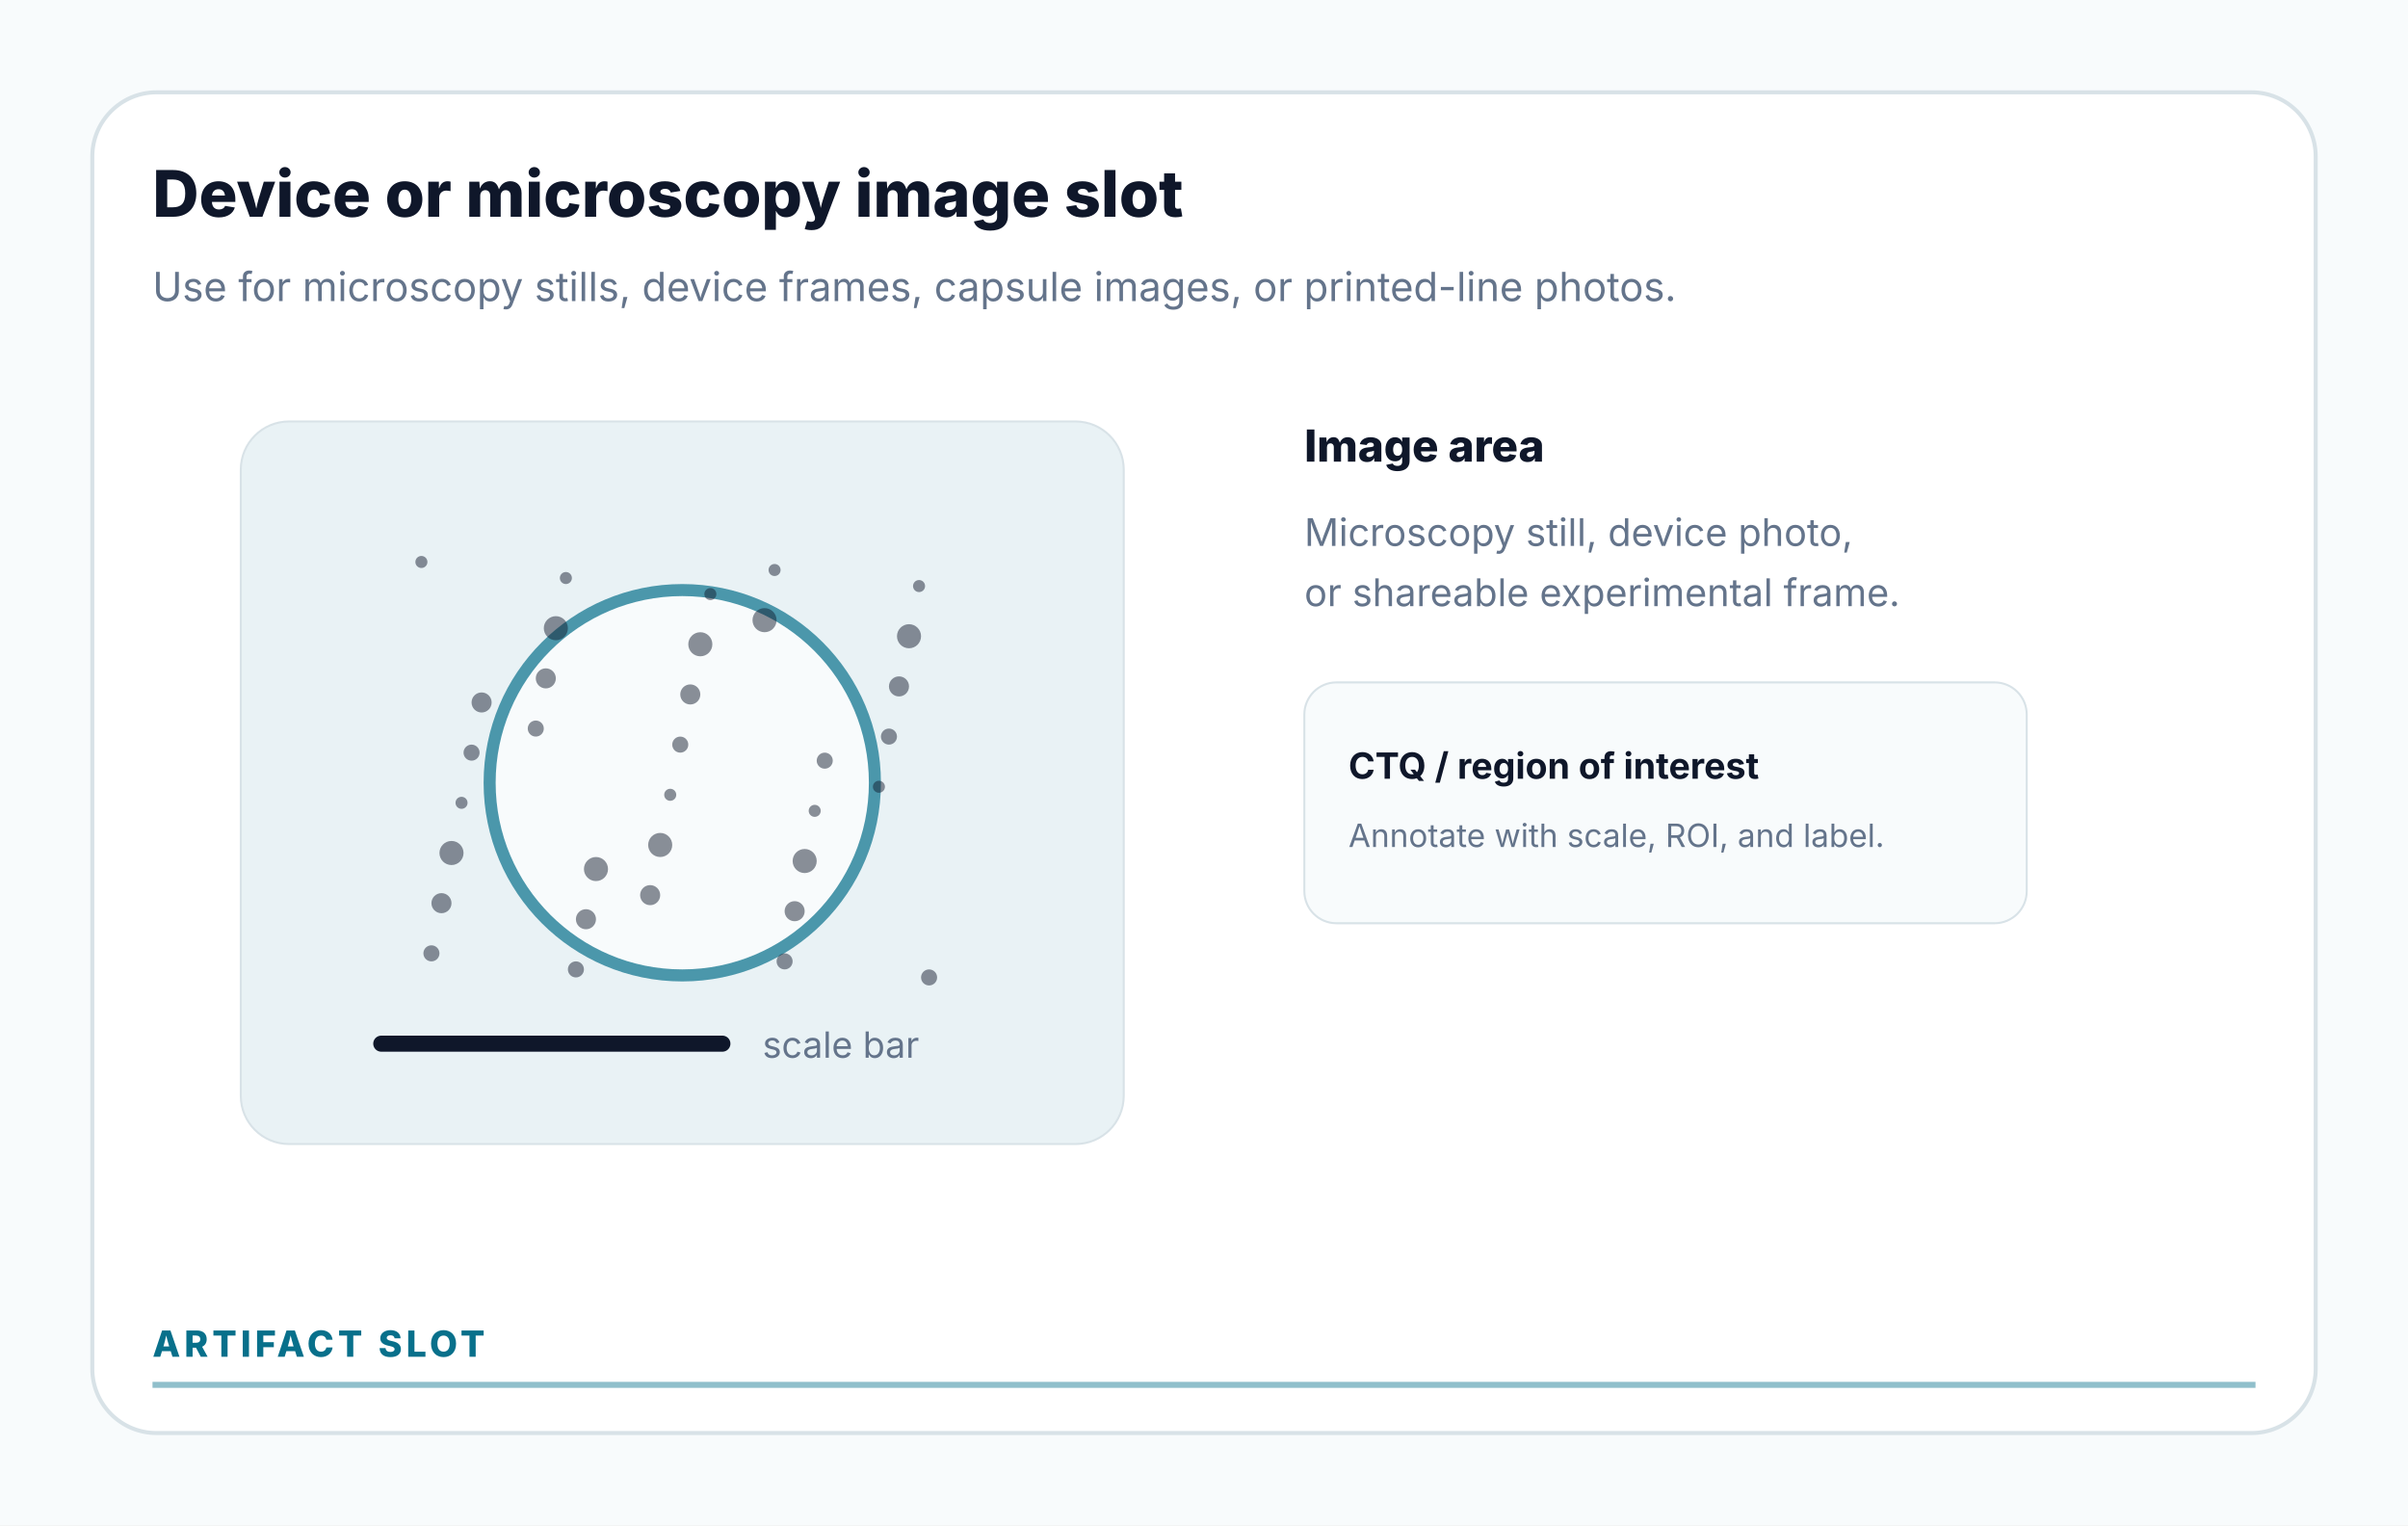
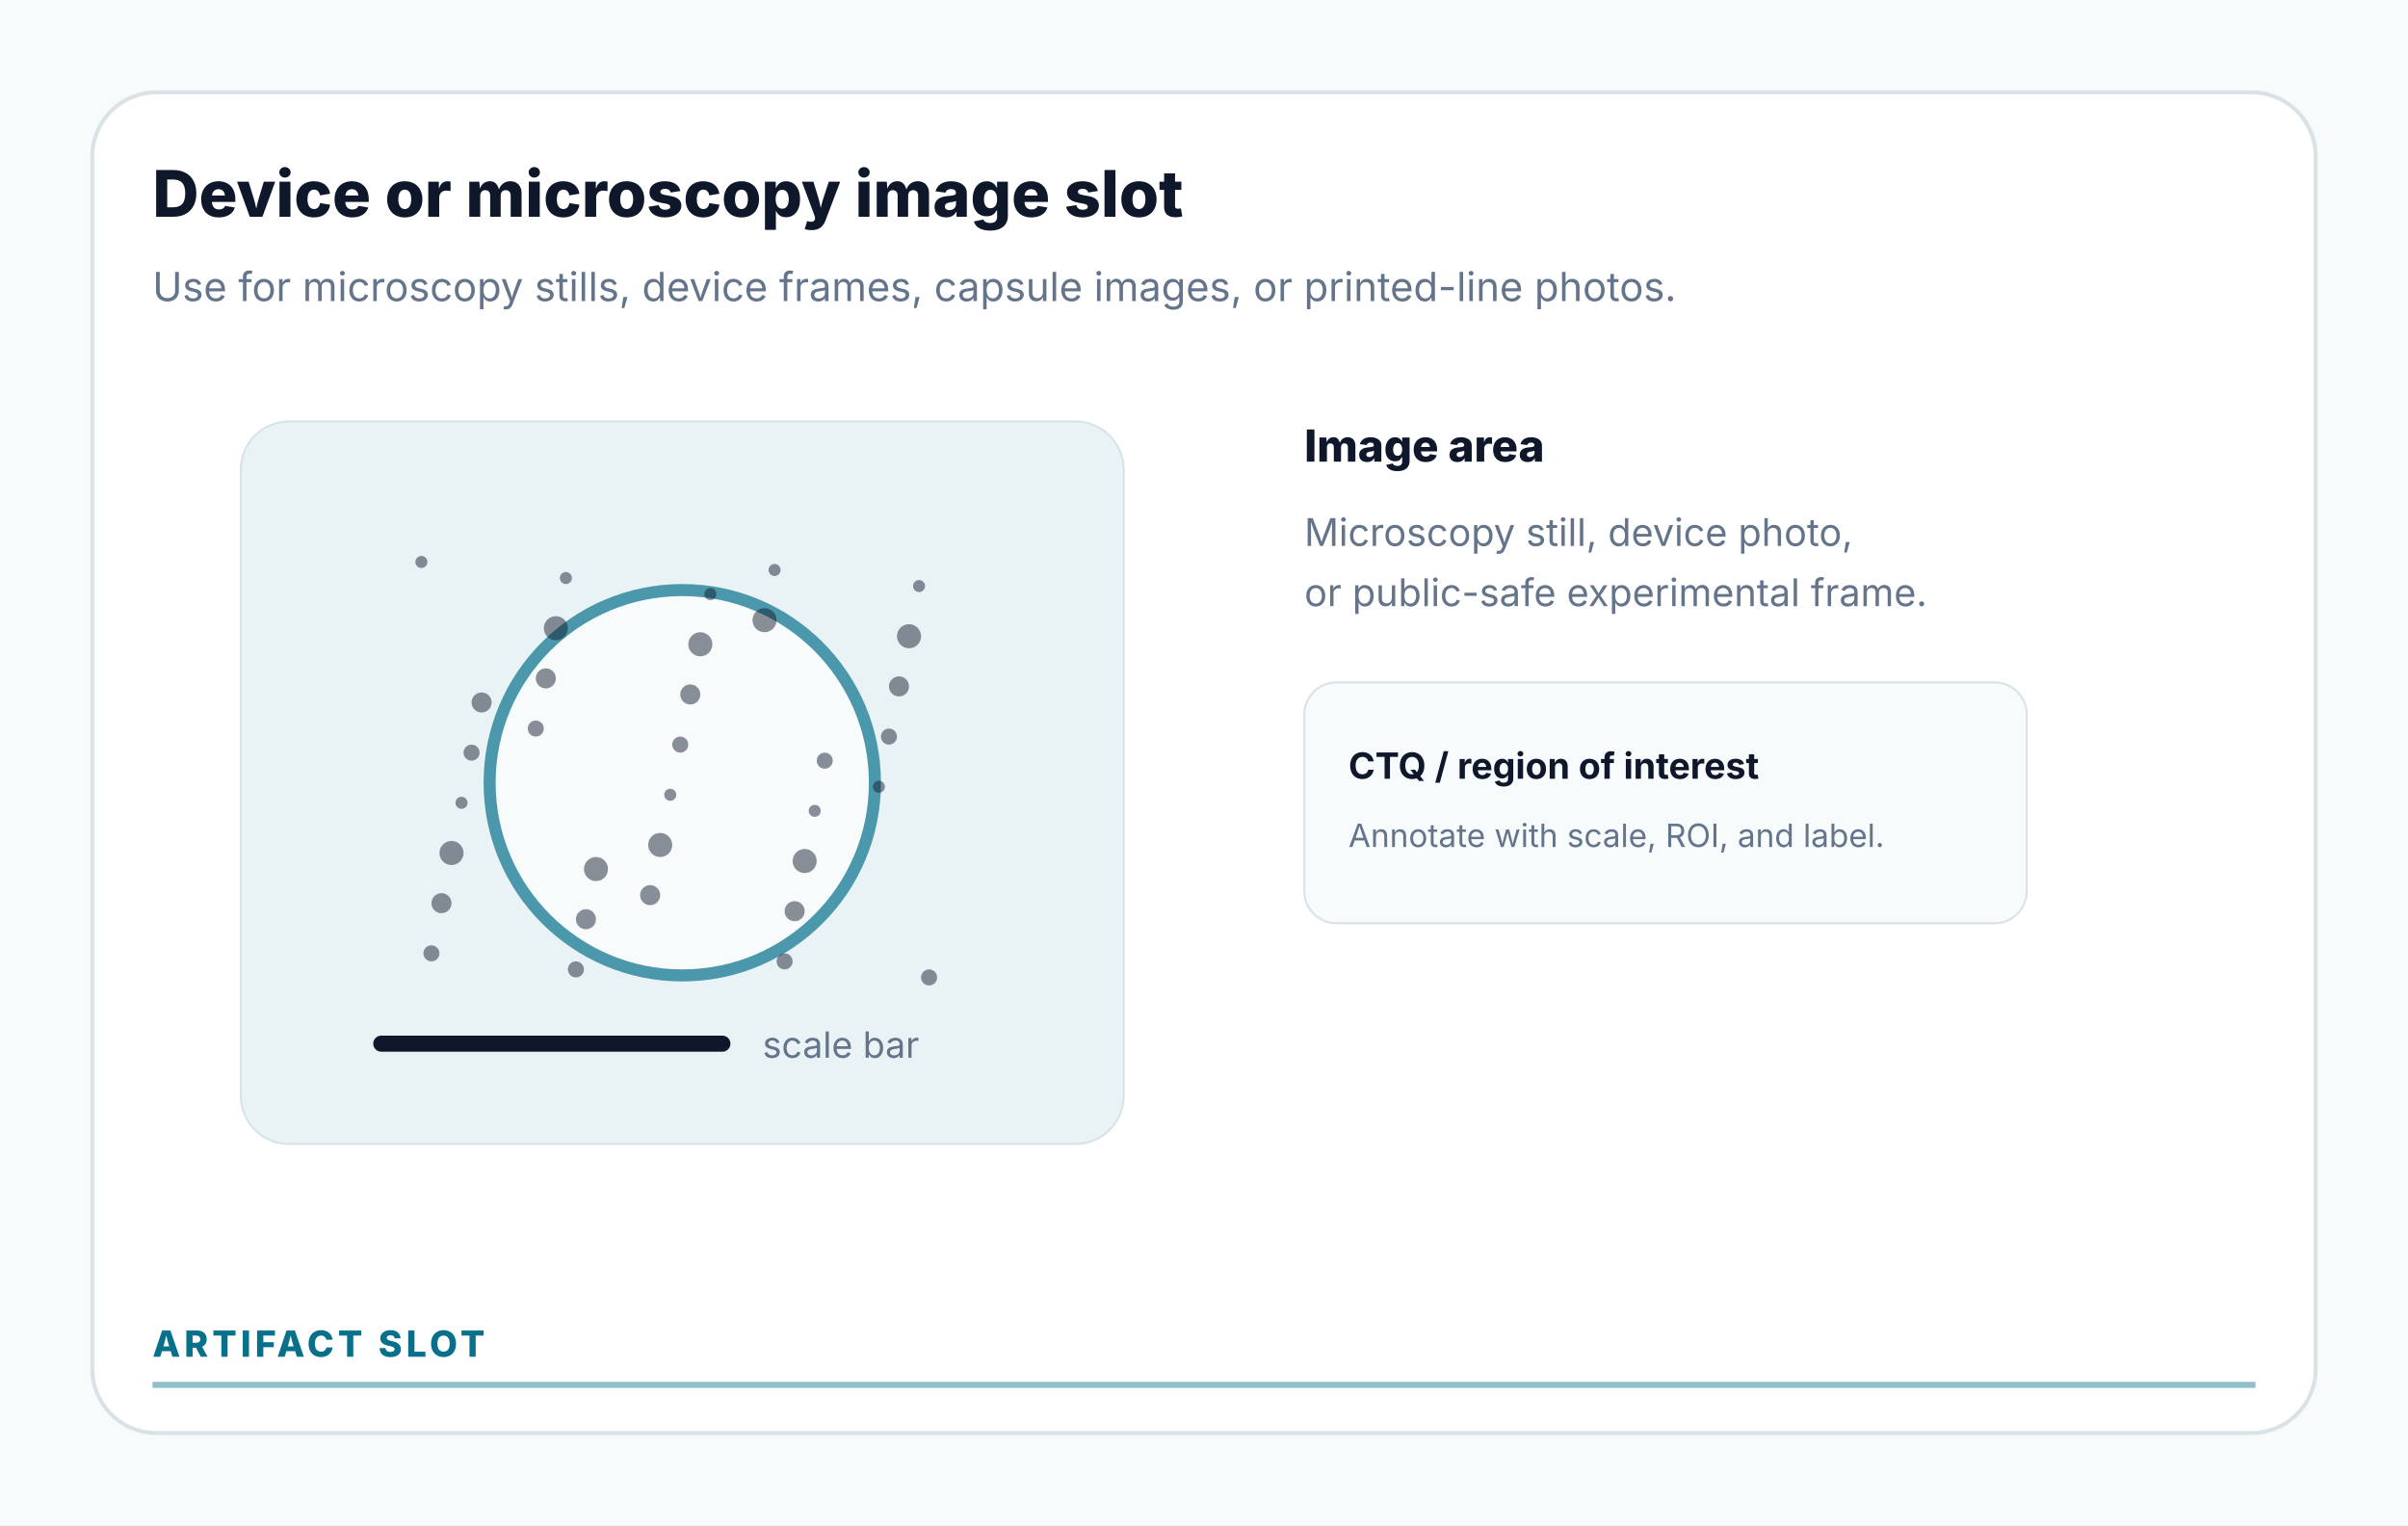
<svg xmlns="http://www.w3.org/2000/svg" width="1200" height="760" viewBox="0 0 1200 760" role="img" aria-labelledby="title desc">
  <rect width="1200" height="760" fill="#f8fbfc" />
  <rect x="46" y="46" width="1108" height="668" rx="32" fill="#fff" stroke="#d8e2e7" stroke-width="2" />
  <text x="76" y="108" fill="#0f172a" font-family="Inter, Arial, sans-serif" font-size="32" font-weight="800">Device or microscopy image slot</text>
  <text x="76" y="150" fill="#64748b" font-family="Inter, Arial, sans-serif" font-size="20">Use for microscopy stills, device frames, capsule images, or printed-line photos.</text>
  <g transform="translate(120,210)">
    <rect x="0" y="0" width="440" height="360" rx="24" fill="#e9f2f5" stroke="#d8e2e7" />
    <circle cx="220" cy="180" r="96" fill="#fff" stroke="#08708b" stroke-width="6" opacity="0.7" />
    <g fill="#0f172a" opacity="0.48">
      <circle cx="90" cy="70" r="3" />
      <circle cx="147" cy="153" r="4" />
      <circle cx="204" cy="236" r="5" />
      <circle cx="261" cy="99" r="6" />
      <circle cx="318" cy="182" r="3" />
      <circle cx="95" cy="265" r="4" />
      <circle cx="152" cy="128" r="5" />
      <circle cx="209" cy="211" r="6" />
      <circle cx="266" cy="74" r="3" />
      <circle cx="323" cy="157" r="4" />
      <circle cx="100" cy="240" r="5" />
      <circle cx="157" cy="103" r="6" />
      <circle cx="214" cy="186" r="3" />
      <circle cx="271" cy="269" r="4" />
      <circle cx="328" cy="132" r="5" />
      <circle cx="105" cy="215" r="6" />
      <circle cx="162" cy="78" r="3" />
      <circle cx="219" cy="161" r="4" />
      <circle cx="276" cy="244" r="5" />
      <circle cx="333" cy="107" r="6" />
      <circle cx="110" cy="190" r="3" />
      <circle cx="167" cy="273" r="4" />
      <circle cx="224" cy="136" r="5" />
      <circle cx="281" cy="219" r="6" />
      <circle cx="338" cy="82" r="3" />
      <circle cx="115" cy="165" r="4" />
      <circle cx="172" cy="248" r="5" />
      <circle cx="229" cy="111" r="6" />
      <circle cx="286" cy="194" r="3" />
      <circle cx="343" cy="277" r="4" />
      <circle cx="120" cy="140" r="5" />
      <circle cx="177" cy="223" r="6" />
      <circle cx="234" cy="86" r="3" />
      <circle cx="291" cy="169" r="4" />
    </g>
    <line x1="70" y1="310" x2="240" y2="310" stroke="#0f172a" stroke-width="8" stroke-linecap="round" />
    <text x="260" y="317" fill="#64748b" font-family="Inter, Arial, sans-serif" font-size="18">scale bar</text>
  </g>
  <g transform="translate(650,230)">
    <text x="0" y="0" fill="#0f172a" font-family="Inter, Arial, sans-serif" font-size="22" font-weight="800">Image area</text>
    <text x="0" y="42" fill="#64748b" font-family="Inter, Arial, sans-serif" font-size="19">Microscopy still, device photo,</text>
-     <text x="0" y="72" fill="#64748b" font-family="Inter, Arial, sans-serif" font-size="19">or shareable experimental frame.</text>
+     <text x="0" y="72" fill="#64748b" font-family="Inter, Arial, sans-serif" font-size="19">or public-safe experimental frame.</text>
    <rect x="0" y="110" width="360" height="120" rx="16" fill="#f8fbfc" stroke="#d8e2e7" />
    <text x="22" y="158" fill="#0f172a" font-family="Inter, Arial, sans-serif" font-size="18" font-weight="700">CTQ / region of interest</text>
    <text x="22" y="192" fill="#64748b" font-family="Inter, Arial, sans-serif" font-size="16">Annotate with scale, ROI, and label.</text>
  </g>
  <text x="76" y="676" fill="#08708b" font-family="Inter, Arial, sans-serif" font-size="18" font-weight="800" letter-spacing="2">ARTIFACT SLOT</text>
  <line x1="76" y1="690" x2="1124" y2="690" stroke="#08708b" stroke-width="3" opacity="0.45" />
</svg>
